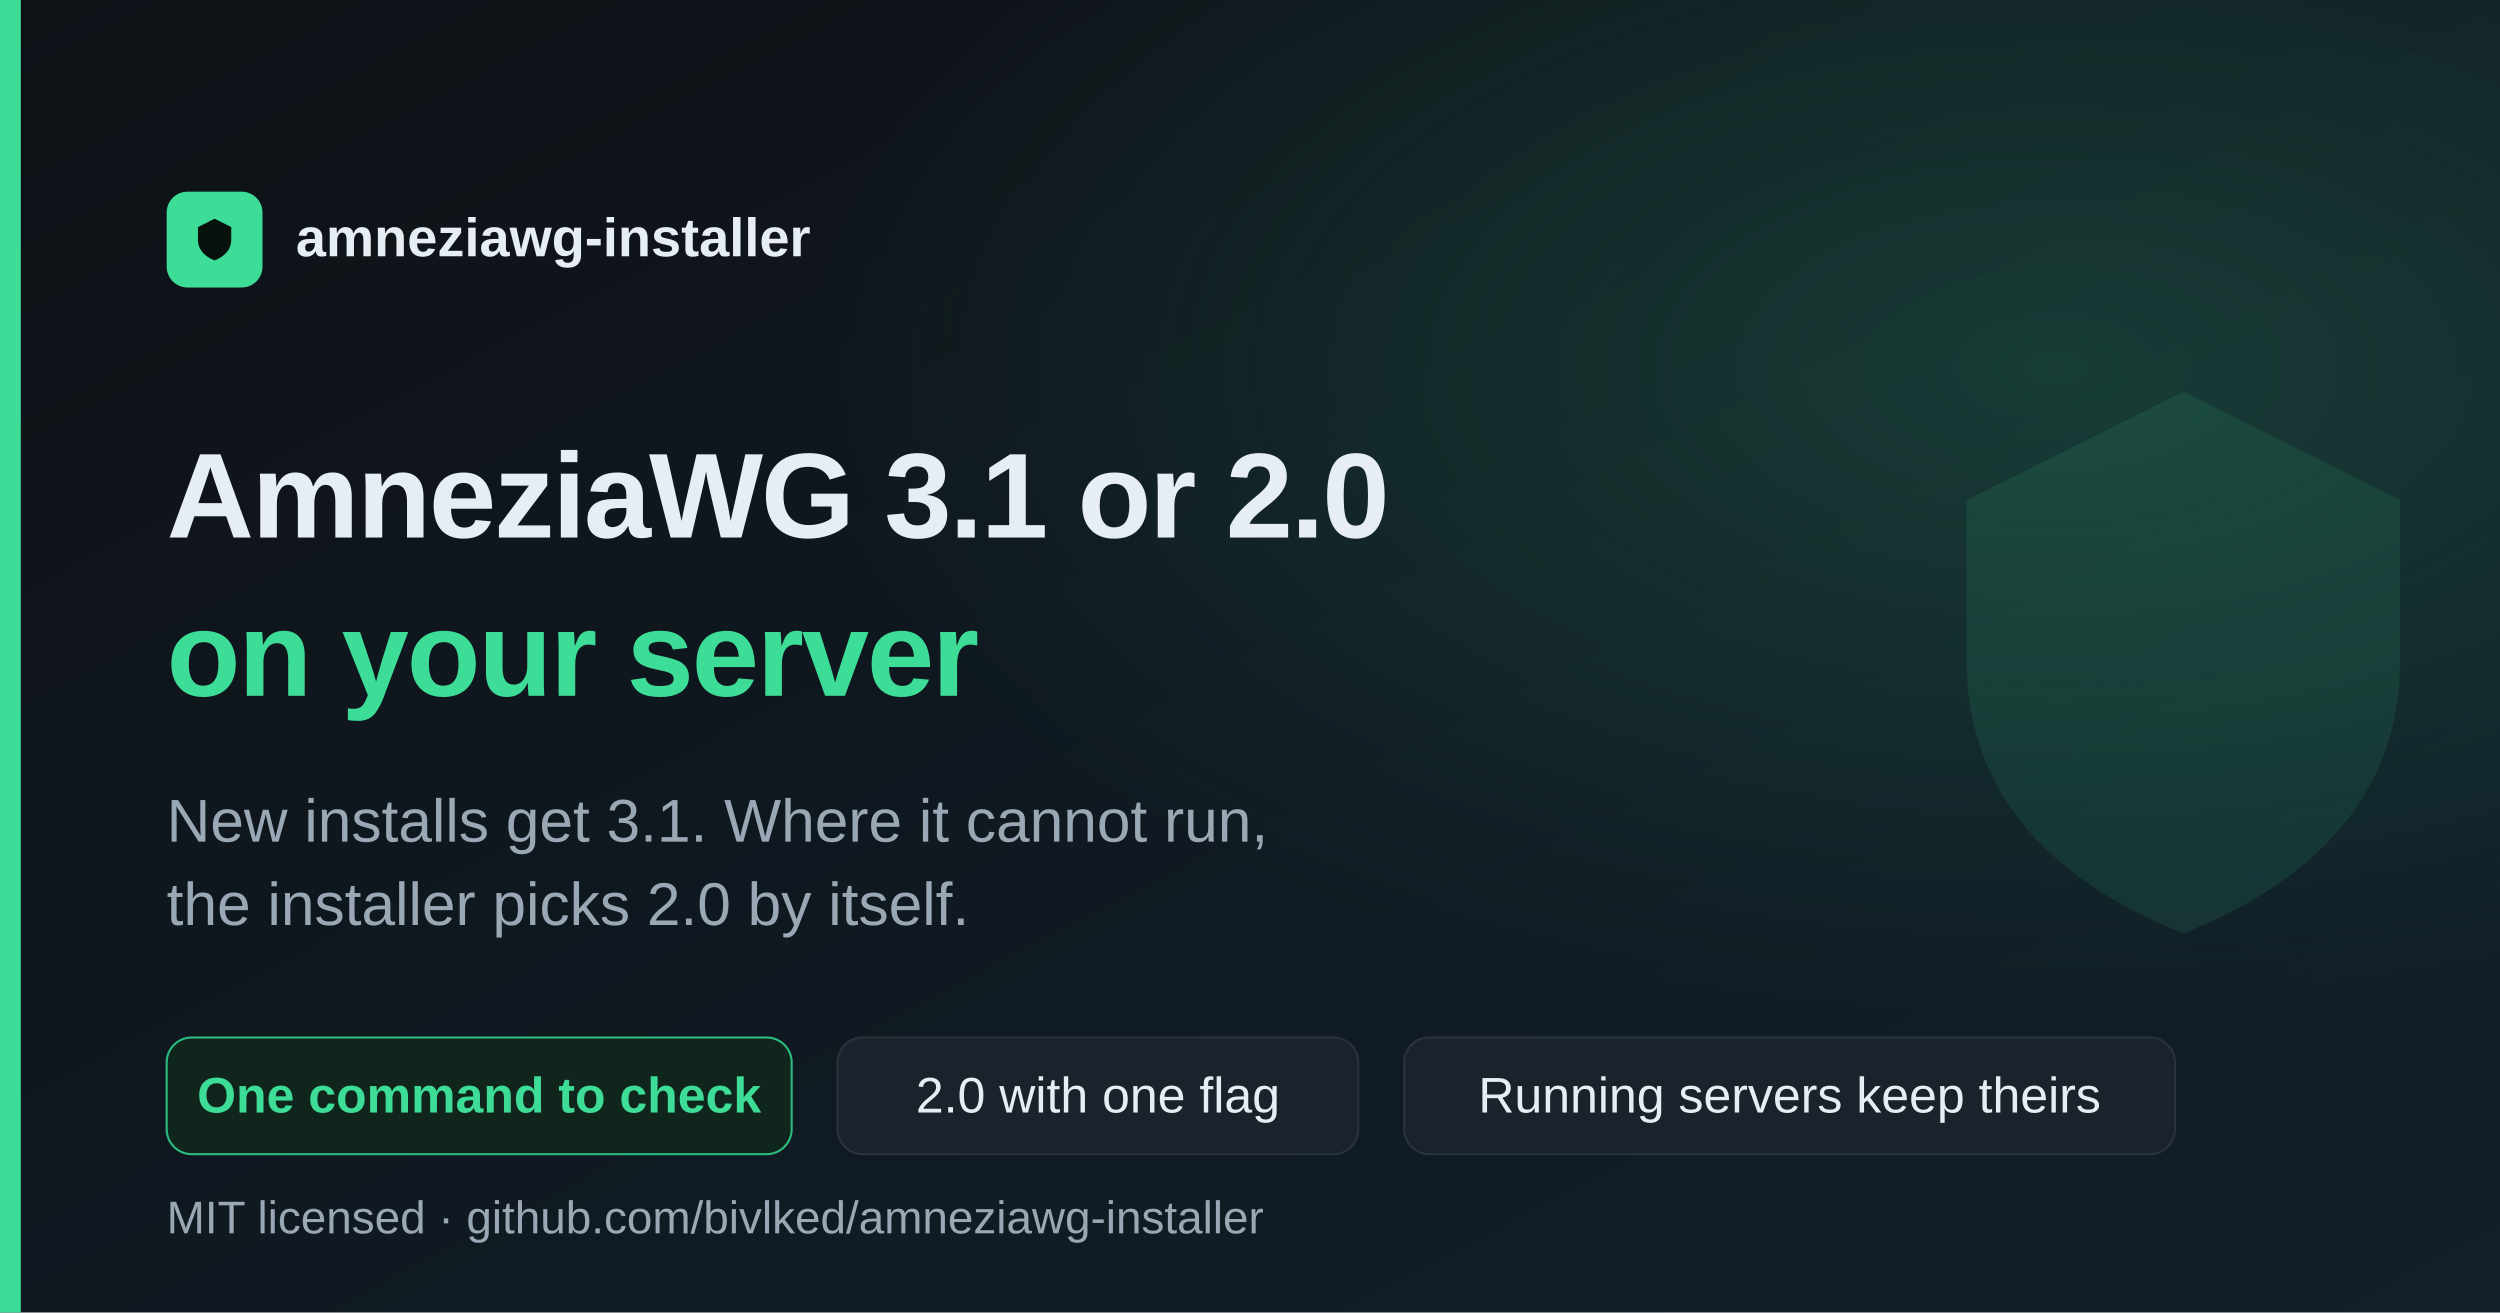
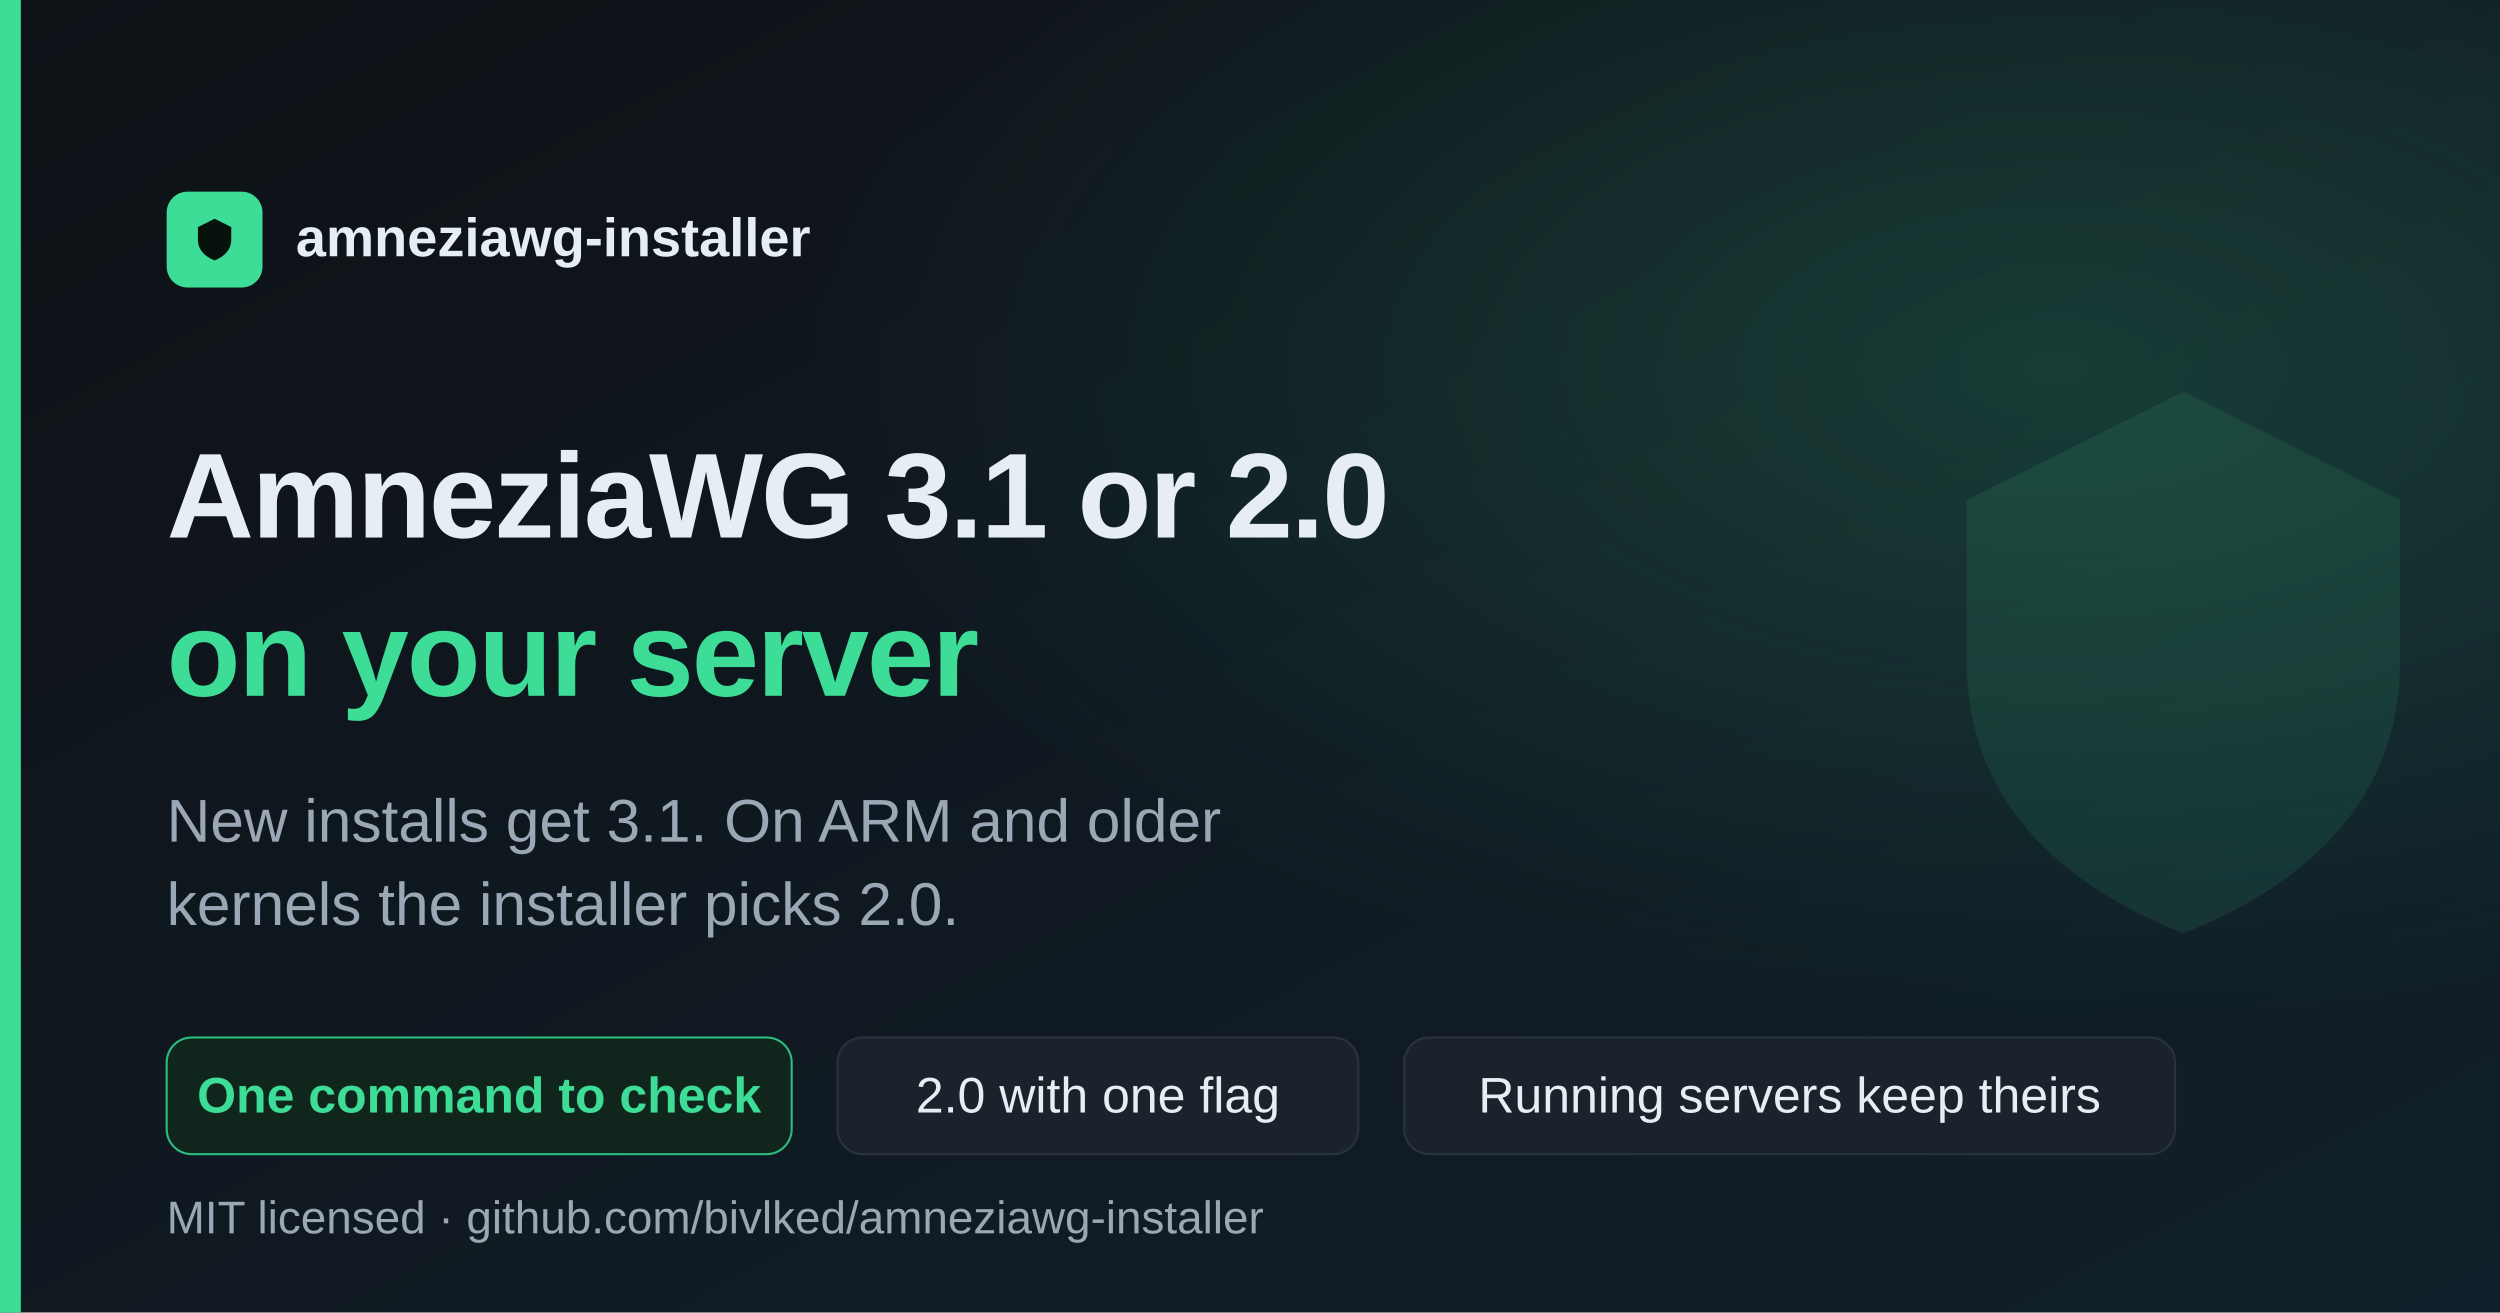
<svg xmlns="http://www.w3.org/2000/svg" width="1200" height="630" viewBox="0 0 1200 630" font-family="Arial, Helvetica, sans-serif">
  <defs>
    <linearGradient id="bg" x1="0" y1="0" x2="1" y2="1">
      <stop offset="0" stop-color="#0e1116" />
      <stop offset="1" stop-color="#11202a" />
    </linearGradient>
    <radialGradient id="glow" cx="0.82" cy="0.28" r="0.5">
      <stop offset="0" stop-color="#3ddc97" stop-opacity="0.18" />
      <stop offset="1" stop-color="#3ddc97" stop-opacity="0" />
    </radialGradient>
  </defs>
  <rect width="1200" height="630" fill="url(#bg)" />
  <rect width="1200" height="630" fill="url(#glow)" />
  <rect x="0" y="0" width="10" height="630" fill="#3ddc97" />
  <g transform="translate(840 110) scale(13)" opacity="0.10">
    <path d="M16 6l8 4v6c0 5-3.4 8.2-8 10-4.6-1.8-8-5-8-10v-6l8-4z" fill="#3ddc97" />
  </g>
  <g transform="translate(80 92)">
    <rect width="46" height="46" rx="10" fill="#3ddc97" />
    <g transform="translate(7 7) scale(1)">
      <path d="M16 6l8 4v6c0 5-3.4 8.2-8 10-4.6-1.8-8-5-8-10v-6l8-4z" fill="#07120c" />
    </g>
    <text x="62" y="31" font-size="26" font-weight="700" fill="#e6edf3">amneziawg-installer</text>
  </g>
  <text x="80" y="258" font-size="58" font-weight="800" fill="#e6edf3" letter-spacing="-1">AmneziaWG 3.1 or 2.0</text>
  <text x="80" y="334" font-size="58" font-weight="800" fill="#3ddc97" letter-spacing="-1">on your server</text>
-   <text x="80" y="404" font-size="29" fill="#9aa7b4">New installs get 3.1. Where it cannot run,</text>
-   <text x="80" y="444" font-size="29" fill="#9aa7b4">the installer picks 2.0 by itself.</text>
+   <text x="80" y="404" font-size="29" fill="#9aa7b4">New installs get 3.1. On ARM and older</text>
+   <text x="80" y="444" font-size="29" fill="#9aa7b4">kernels the installer picks 2.0.</text>
  <g transform="translate(80 498)" font-size="24">
    <rect width="300" height="56" rx="12" fill="#10261c" stroke="#2bbd80" />
    <text x="150" y="36" text-anchor="middle" fill="#3ddc97" font-weight="700">One command to check</text>
    <rect x="322" width="250" height="56" rx="12" fill="#1b222c" stroke="#2a323d" />
    <text x="447" y="36" text-anchor="middle" fill="#e6edf3">2.0 with one flag</text>
    <rect x="594" width="370" height="56" rx="12" fill="#1b222c" stroke="#2a323d" />
    <text x="779" y="36" text-anchor="middle" fill="#e6edf3">Running servers keep theirs</text>
  </g>
  <text x="80" y="592" font-size="22" fill="#9aa7b4">MIT licensed  ·  github.com/bivlked/amneziawg-installer</text>
</svg>
